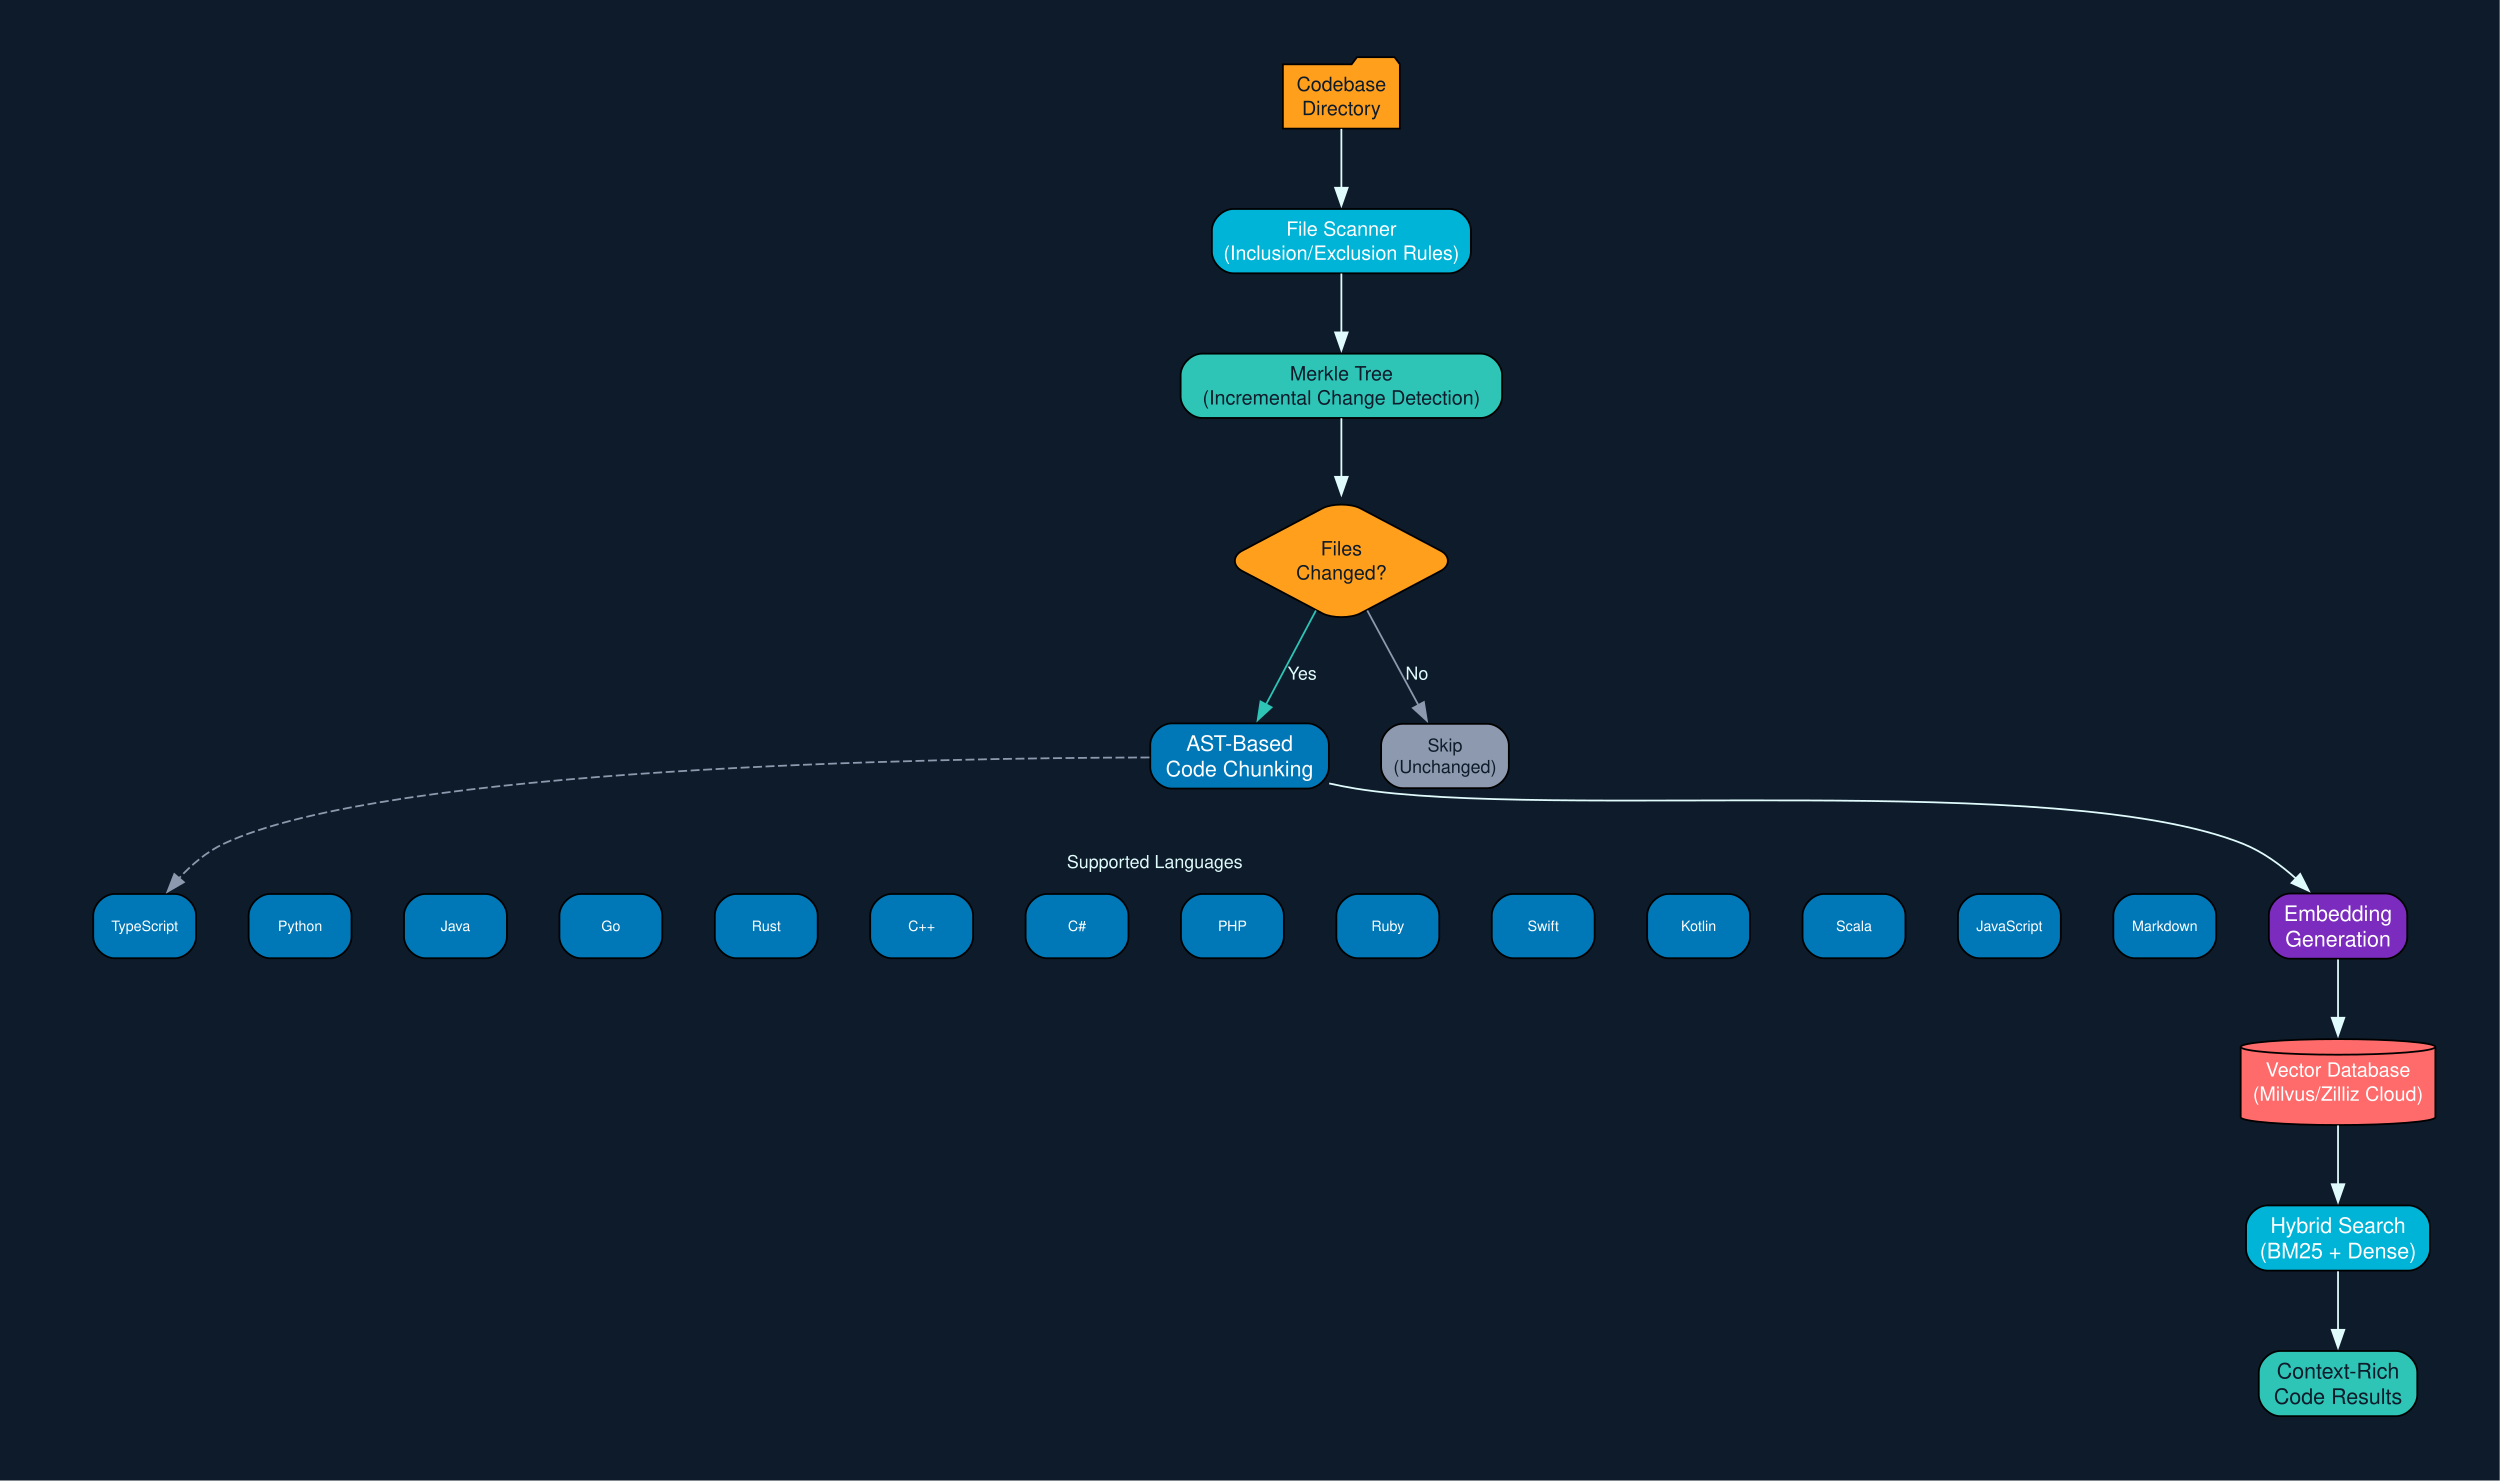
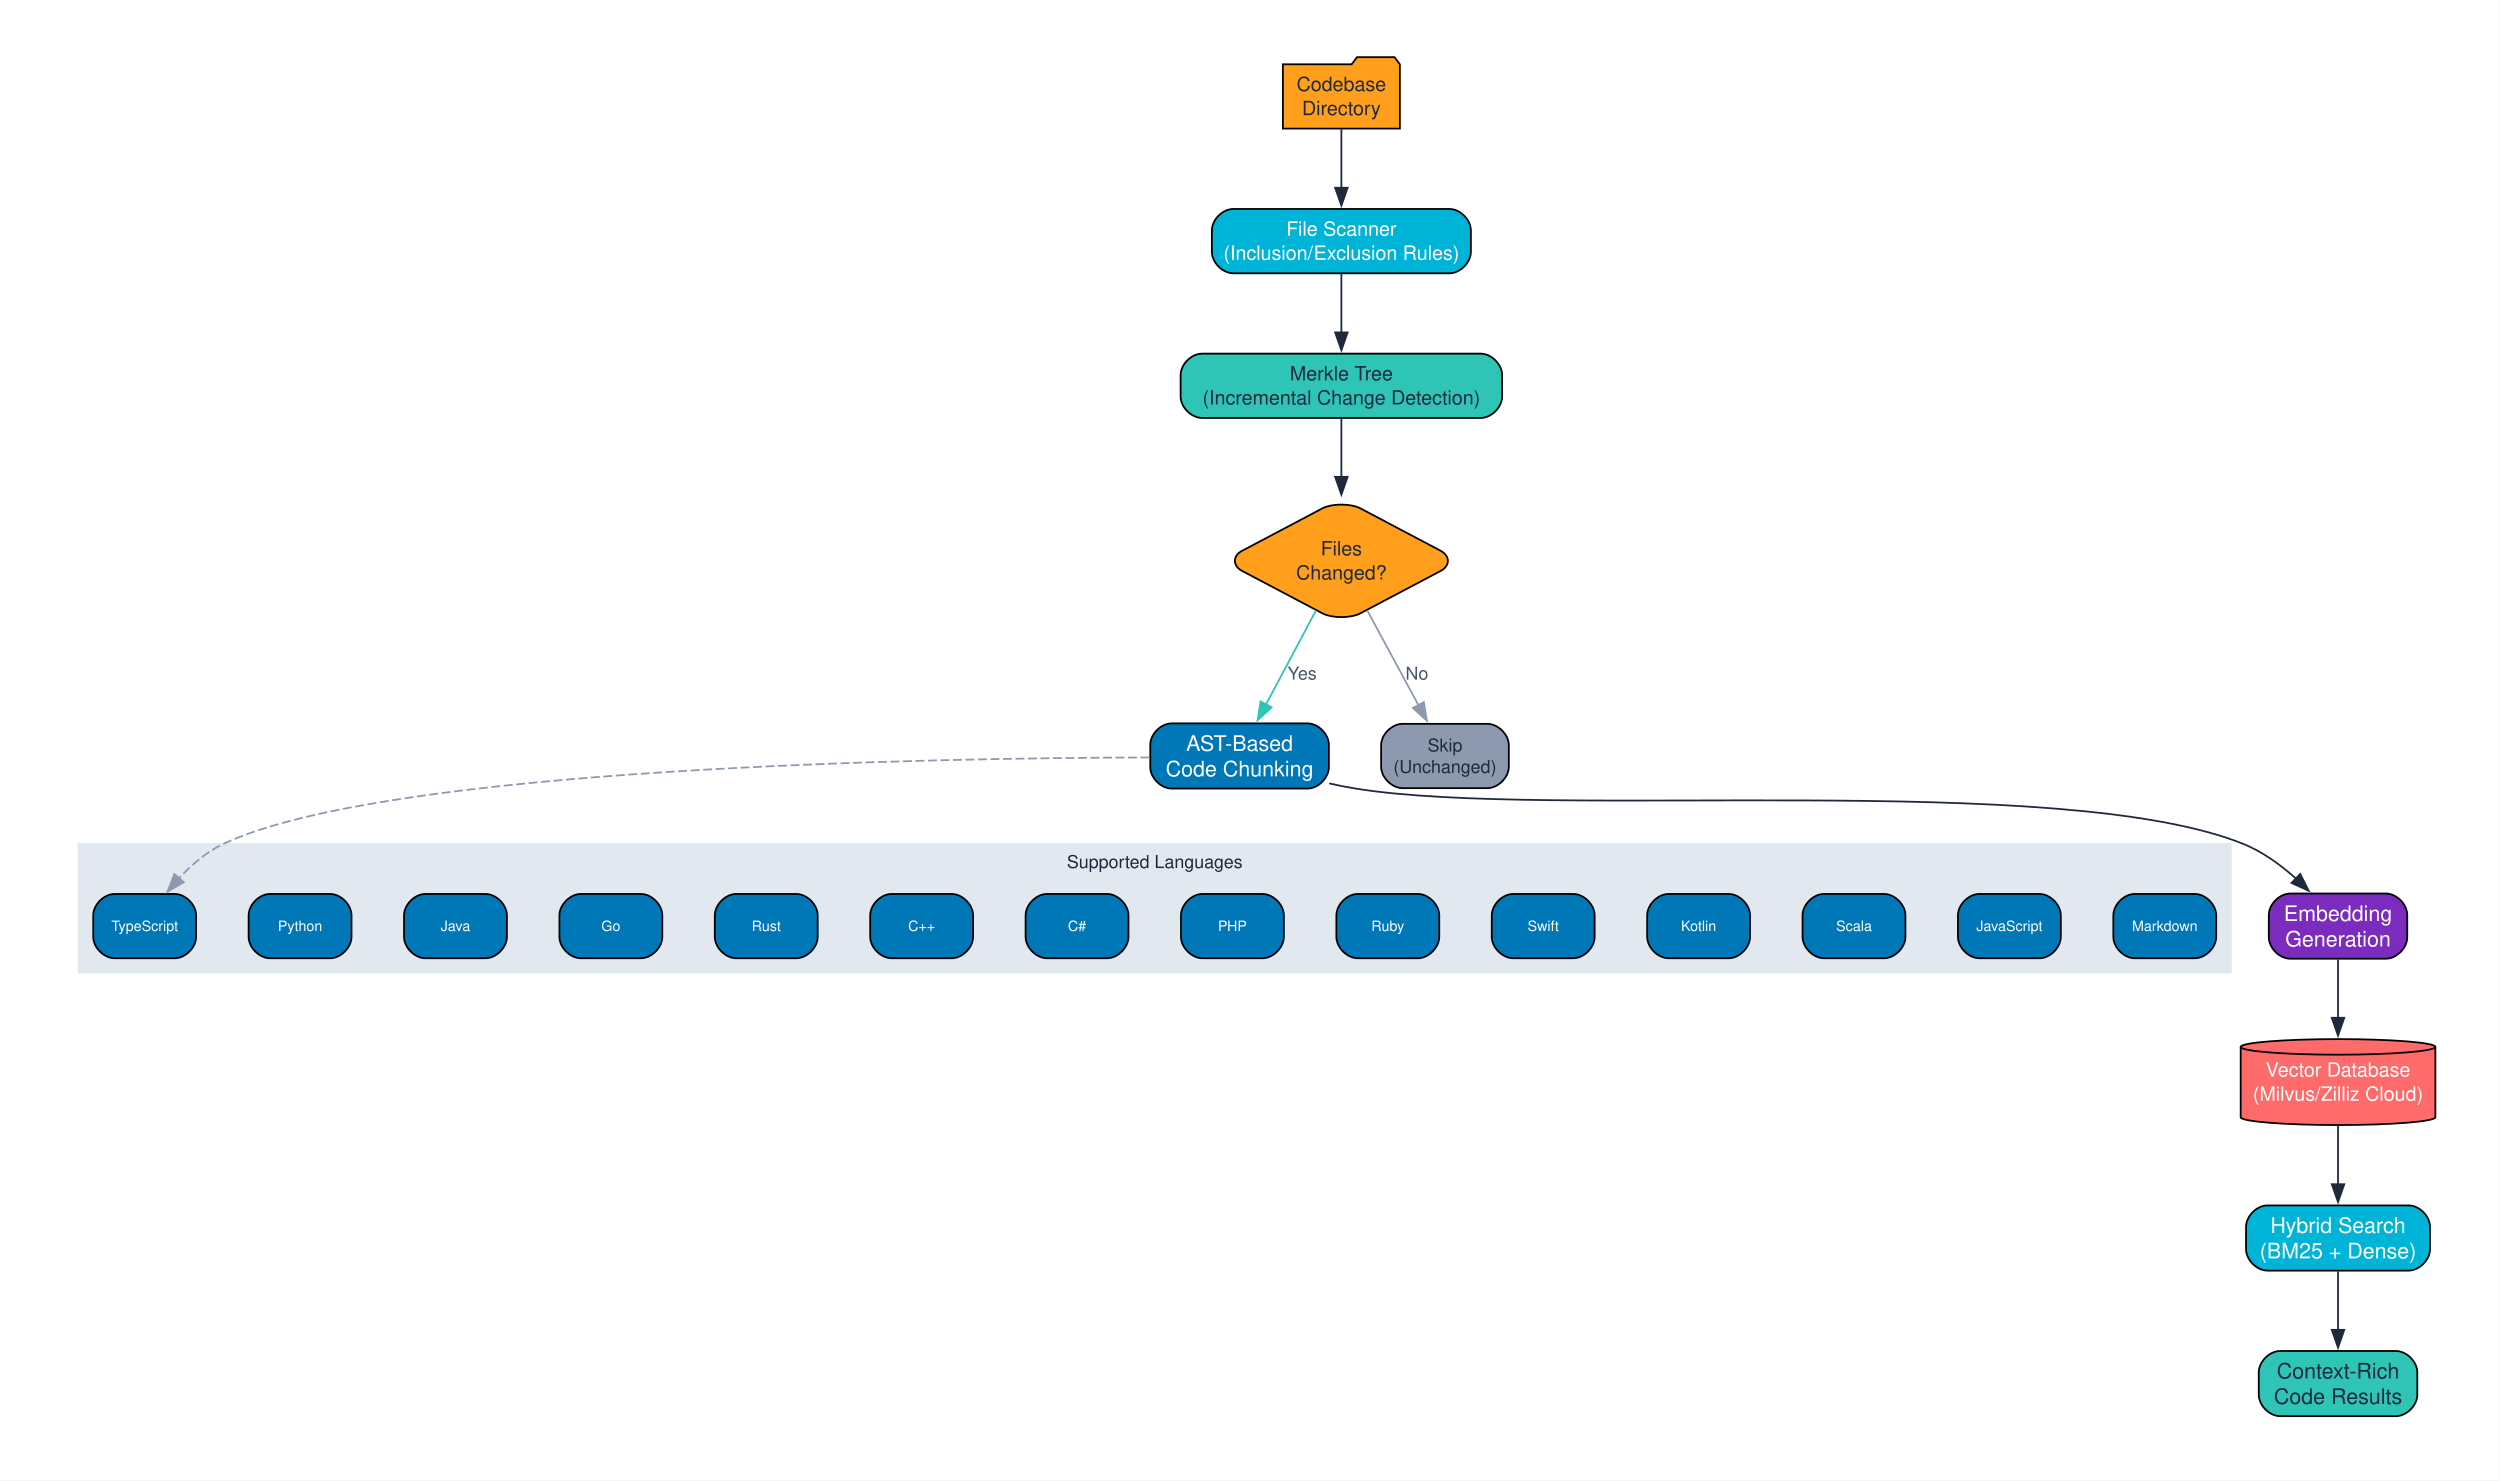
<svg xmlns="http://www.w3.org/2000/svg" width="2916pt" height="1727pt" viewBox="0.00 0.00 2916.00 1727.00">
-   <style>
- text {
-   paint-order: stroke fill;
-   stroke: 0d1b2a00;
-   stroke-width: 3px;
-   stroke-linecap: round;
-   stroke-linejoin: round;
- }
- </style>
  <g id="graph0" class="graph" transform="scale(2.08333 2.08333) rotate(0) translate(36 792.88)">
-     <polygon fill="#0d1b2a" stroke="none" points="-36,36 -36,-792.88 1363.5,-792.88 1363.5,36 -36,36" />
+     <polygon fill="#ffffff" stroke="none" points="-36,36 -36,-792.88 1363.5,-792.88 1363.5,36 -36,36" />
    <g id="clust1" class="cluster">
-       <polygon fill="#0d1b2a" stroke="#0d1b2a" points="8,-248.38 8,-320.38 1213,-320.38 1213,-248.38 8,-248.38" />
-       <text xml:space="preserve" text-anchor="middle" x="610.5" y="-306.88" font-family="Helvetica,sans-Serif" font-size="10.00" fill="#e0fbfc">Supported Languages</text>
+       <polygon fill="#e2e8f0" stroke="#e2e8f0" points="8,-248.38 8,-320.38 1213,-320.38 1213,-248.38 8,-248.38" />
+       <text xml:space="preserve" text-anchor="middle" x="610.5" y="-306.88" font-family="Helvetica,sans-Serif" font-size="10.00" fill="#1e293b">Supported Languages</text>
    </g>
    <g id="node1" class="node">
      <polygon fill="#ff9f1c" stroke="black" points="747.75,-756.88 744.75,-760.88 723.75,-760.88 720.75,-756.88 682.25,-756.88 682.25,-720.88 747.75,-720.88 747.75,-756.88" />
-       <text xml:space="preserve" text-anchor="middle" x="715" y="-741.92" font-family="Helvetica,sans-Serif" font-size="11.00" fill="#0d1b2a">Codebase</text>
-       <text xml:space="preserve" text-anchor="middle" x="715" y="-728.42" font-family="Helvetica,sans-Serif" font-size="11.00" fill="#0d1b2a">Directory</text>
+       <text xml:space="preserve" text-anchor="middle" x="715" y="-741.92" font-family="Helvetica,sans-Serif" font-size="11.00" fill="#1e293b">Codebase</text>
+       <text xml:space="preserve" text-anchor="middle" x="715" y="-728.42" font-family="Helvetica,sans-Serif" font-size="11.00" fill="#1e293b">Directory</text>
    </g>
    <g id="node3" class="node">
      <path fill="#00b4d8" stroke="black" d="M775.5,-675.88C775.5,-675.88 654.5,-675.88 654.5,-675.88 648.5,-675.88 642.5,-669.88 642.5,-663.88 642.5,-663.88 642.5,-651.88 642.5,-651.88 642.5,-645.88 648.5,-639.88 654.5,-639.88 654.5,-639.88 775.5,-639.88 775.5,-639.88 781.5,-639.88 787.5,-645.88 787.5,-651.88 787.5,-651.88 787.5,-663.88 787.5,-663.88 787.5,-669.88 781.5,-675.88 775.5,-675.88" />
      <text xml:space="preserve" text-anchor="middle" x="715" y="-660.92" font-family="Helvetica,sans-Serif" font-size="11.00" fill="#ffffff">File Scanner</text>
      <text xml:space="preserve" text-anchor="middle" x="715" y="-647.42" font-family="Helvetica,sans-Serif" font-size="11.00" fill="#ffffff">(Inclusion/Exclusion Rules)</text>
    </g>
    <g id="edge1" class="edge">
-       <path fill="none" stroke="#e0fbfc" d="M715,-720.73C715,-711.07 715,-698.74 715,-687.64" />
-       <polygon fill="#e0fbfc" stroke="#e0fbfc" points="718.5,-687.77 715,-677.77 711.5,-687.77 718.5,-687.77" />
+       <path fill="none" stroke="#1e293b" d="M715,-720.73C715,-711.07 715,-698.74 715,-687.64" />
+       <polygon fill="#1e293b" stroke="#1e293b" points="718.5,-687.77 715,-677.77 711.5,-687.77 718.5,-687.77" />
    </g>
    <g id="node2" class="node">
      <path fill="#0077b6" stroke="black" d="M61.8,-292.38C61.8,-292.38 28.2,-292.38 28.2,-292.38 22.2,-292.38 16.2,-286.38 16.2,-280.38 16.2,-280.38 16.2,-268.38 16.2,-268.38 16.2,-262.38 22.2,-256.38 28.2,-256.38 28.2,-256.38 61.8,-256.38 61.8,-256.38 67.8,-256.38 73.8,-262.38 73.8,-268.38 73.8,-268.38 73.8,-280.38 73.8,-280.38 73.8,-286.38 67.8,-292.38 61.8,-292.38" />
      <text xml:space="preserve" text-anchor="middle" x="45" y="-271.65" font-family="Helvetica,sans-Serif" font-size="8.00" fill="#ffffff">TypeScript</text>
    </g>
    <g id="node5" class="node">
      <path fill="#2ec4b6" stroke="black" d="M793,-594.88C793,-594.88 637,-594.88 637,-594.88 631,-594.88 625,-588.88 625,-582.88 625,-582.88 625,-570.88 625,-570.88 625,-564.88 631,-558.88 637,-558.88 637,-558.88 793,-558.88 793,-558.88 799,-558.88 805,-564.88 805,-570.88 805,-570.88 805,-582.88 805,-582.88 805,-588.88 799,-594.88 793,-594.88" />
-       <text xml:space="preserve" text-anchor="middle" x="715" y="-579.92" font-family="Helvetica,sans-Serif" font-size="11.00" fill="#0d1b2a">Merkle Tree</text>
-       <text xml:space="preserve" text-anchor="middle" x="715" y="-566.42" font-family="Helvetica,sans-Serif" font-size="11.00" fill="#0d1b2a">(Incremental Change Detection)</text>
+       <text xml:space="preserve" text-anchor="middle" x="715" y="-579.92" font-family="Helvetica,sans-Serif" font-size="11.00" fill="#1e293b">Merkle Tree</text>
+       <text xml:space="preserve" text-anchor="middle" x="715" y="-566.42" font-family="Helvetica,sans-Serif" font-size="11.00" fill="#1e293b">(Incremental Change Detection)</text>
    </g>
    <g id="edge2" class="edge">
-       <path fill="none" stroke="#e0fbfc" d="M715,-639.73C715,-630.07 715,-617.74 715,-606.64" />
-       <polygon fill="#e0fbfc" stroke="#e0fbfc" points="718.5,-606.77 715,-596.77 711.5,-606.77 718.5,-606.77" />
+       <path fill="none" stroke="#1e293b" d="M715,-639.73C715,-630.07 715,-617.74 715,-606.64" />
+       <polygon fill="#1e293b" stroke="#1e293b" points="718.5,-606.77 715,-596.77 711.5,-606.77 718.5,-606.77" />
    </g>
    <g id="node4" class="node">
      <path fill="#0077b6" stroke="black" d="M148.8,-292.38C148.8,-292.38 115.2,-292.38 115.2,-292.38 109.2,-292.38 103.2,-286.38 103.2,-280.38 103.2,-280.38 103.2,-268.38 103.2,-268.38 103.2,-262.38 109.2,-256.38 115.2,-256.38 115.2,-256.38 148.8,-256.38 148.8,-256.38 154.8,-256.38 160.8,-262.38 160.8,-268.38 160.8,-268.38 160.8,-280.38 160.8,-280.38 160.8,-286.38 154.8,-292.38 148.8,-292.38" />
      <text xml:space="preserve" text-anchor="middle" x="132" y="-271.65" font-family="Helvetica,sans-Serif" font-size="8.00" fill="#ffffff">Python</text>
    </g>
    <g id="node7" class="node">
      <path fill="#ff9f1c" stroke="black" d="M704.39,-508.27C704.39,-508.27 659.36,-484.48 659.36,-484.48 654.06,-481.68 654.06,-476.07 659.36,-473.27 659.36,-473.27 704.39,-449.48 704.39,-449.48 709.69,-446.68 720.31,-446.68 725.61,-449.48 725.61,-449.48 770.64,-473.27 770.64,-473.27 775.94,-476.07 775.94,-481.68 770.64,-484.48 770.64,-484.48 725.61,-508.27 725.61,-508.27 720.31,-511.07 709.69,-511.07 704.39,-508.27" />
-       <text xml:space="preserve" text-anchor="middle" x="715" y="-481.93" font-family="Helvetica,sans-Serif" font-size="11.00" fill="#0d1b2a">Files</text>
-       <text xml:space="preserve" text-anchor="middle" x="715" y="-468.43" font-family="Helvetica,sans-Serif" font-size="11.00" fill="#0d1b2a">Changed?</text>
+       <text xml:space="preserve" text-anchor="middle" x="715" y="-481.93" font-family="Helvetica,sans-Serif" font-size="11.00" fill="#1e293b">Files</text>
+       <text xml:space="preserve" text-anchor="middle" x="715" y="-468.43" font-family="Helvetica,sans-Serif" font-size="11.00" fill="#1e293b">Changed?</text>
    </g>
    <g id="edge3" class="edge">
-       <path fill="none" stroke="#e0fbfc" d="M715,-558.71C715,-549.39 715,-537.39 715,-525.57" />
-       <polygon fill="#e0fbfc" stroke="#e0fbfc" points="718.5,-525.9 715,-515.9 711.5,-525.9 718.5,-525.9" />
+       <path fill="none" stroke="#1e293b" d="M715,-558.71C715,-549.39 715,-537.39 715,-525.57" />
+       <polygon fill="#1e293b" stroke="#1e293b" points="718.5,-525.9 715,-515.9 711.5,-525.9 718.5,-525.9" />
    </g>
    <g id="node6" class="node">
      <path fill="#0077b6" stroke="black" d="M235.8,-292.38C235.8,-292.38 202.2,-292.38 202.2,-292.38 196.2,-292.38 190.2,-286.38 190.2,-280.38 190.2,-280.38 190.2,-268.38 190.2,-268.38 190.2,-262.38 196.2,-256.38 202.2,-256.38 202.2,-256.38 235.8,-256.38 235.8,-256.38 241.8,-256.38 247.8,-262.38 247.8,-268.38 247.8,-268.38 247.8,-280.38 247.8,-280.38 247.8,-286.38 241.8,-292.38 235.8,-292.38" />
      <text xml:space="preserve" text-anchor="middle" x="219" y="-271.65" font-family="Helvetica,sans-Serif" font-size="8.00" fill="#ffffff">Java</text>
    </g>
    <g id="node9" class="node">
      <path fill="#0077b6" stroke="black" d="M696,-387.88C696,-387.88 620,-387.88 620,-387.88 614,-387.88 608,-381.88 608,-375.88 608,-375.88 608,-363.38 608,-363.38 608,-357.38 614,-351.38 620,-351.38 620,-351.38 696,-351.38 696,-351.38 702,-351.38 708,-357.38 708,-363.38 708,-363.38 708,-375.88 708,-375.88 708,-381.88 702,-387.88 696,-387.88" />
      <text xml:space="preserve" text-anchor="middle" x="658" y="-372.48" font-family="Helvetica,sans-Serif" font-size="12.00" fill="#ffffff">AST-Based</text>
      <text xml:space="preserve" text-anchor="middle" x="658" y="-358.23" font-family="Helvetica,sans-Serif" font-size="12.00" fill="#ffffff">Code Chunking</text>
    </g>
    <g id="edge4" class="edge">
      <path fill="none" stroke="#2ec4b6" d="M700.76,-451.09C692.22,-435 681.36,-414.58 672.73,-398.34" />
      <polygon fill="#2ec4b6" stroke="#2ec4b6" points="675.92,-396.88 668.13,-389.69 669.73,-400.16 675.92,-396.88" />
-       <text xml:space="preserve" text-anchor="middle" x="693.04" y="-412.38" font-family="Helvetica,sans-Serif" font-size="10.00" fill="#e0fbfc">Yes</text>
+       <text xml:space="preserve" text-anchor="middle" x="693.04" y="-412.38" font-family="Helvetica,sans-Serif" font-size="10.00" fill="#475569">Yes</text>
    </g>
    <g id="node15" class="node">
      <path fill="#8d99ae" stroke="black" d="M796.75,-387.62C796.75,-387.62 749.25,-387.62 749.25,-387.62 743.25,-387.62 737.25,-381.62 737.25,-375.62 737.25,-375.62 737.25,-363.62 737.25,-363.62 737.25,-357.62 743.25,-351.62 749.25,-351.62 749.25,-351.62 796.75,-351.62 796.75,-351.62 802.75,-351.62 808.75,-357.62 808.75,-363.62 808.75,-363.62 808.75,-375.62 808.75,-375.62 808.75,-381.62 802.75,-387.62 796.75,-387.62" />
-       <text xml:space="preserve" text-anchor="middle" x="773" y="-372.12" font-family="Helvetica,sans-Serif" font-size="10.00" fill="#0d1b2a">Skip</text>
-       <text xml:space="preserve" text-anchor="middle" x="773" y="-360.12" font-family="Helvetica,sans-Serif" font-size="10.00" fill="#0d1b2a">(Unchanged)</text>
+       <text xml:space="preserve" text-anchor="middle" x="773" y="-372.12" font-family="Helvetica,sans-Serif" font-size="10.00" fill="#1e293b">Skip</text>
+       <text xml:space="preserve" text-anchor="middle" x="773" y="-360.12" font-family="Helvetica,sans-Serif" font-size="10.00" fill="#1e293b">(Unchanged)</text>
    </g>
    <g id="edge5" class="edge">
      <path fill="none" stroke="#8d99ae" d="M729.49,-451.09C738.24,-434.9 749.37,-414.32 758.18,-398.03" />
      <polygon fill="#8d99ae" stroke="#8d99ae" points="761.19,-399.82 762.87,-389.36 755.03,-396.49 761.19,-399.82" />
-       <text xml:space="preserve" text-anchor="middle" x="757.28" y="-412.38" font-family="Helvetica,sans-Serif" font-size="10.00" fill="#e0fbfc">No</text>
+       <text xml:space="preserve" text-anchor="middle" x="757.28" y="-412.38" font-family="Helvetica,sans-Serif" font-size="10.00" fill="#475569">No</text>
    </g>
    <g id="node8" class="node">
      <path fill="#0077b6" stroke="black" d="M322.8,-292.38C322.8,-292.38 289.2,-292.38 289.2,-292.38 283.2,-292.38 277.2,-286.38 277.2,-280.38 277.2,-280.38 277.2,-268.38 277.2,-268.38 277.2,-262.38 283.2,-256.38 289.2,-256.38 289.2,-256.38 322.8,-256.38 322.8,-256.38 328.8,-256.38 334.8,-262.38 334.8,-268.38 334.8,-268.38 334.8,-280.38 334.8,-280.38 334.8,-286.38 328.8,-292.38 322.8,-292.38" />
      <text xml:space="preserve" text-anchor="middle" x="306" y="-271.65" font-family="Helvetica,sans-Serif" font-size="8.00" fill="#ffffff">Go</text>
    </g>
    <g id="edge10" class="edge">
      <path fill="none" stroke="#8d99ae" stroke-dasharray="5,2" d="M607.54,-368.8C485.97,-368.51 180.24,-363.4 89,-320.38 79.62,-315.95 71.15,-308.63 64.21,-301.16" />
      <polygon fill="#8d99ae" stroke="#8d99ae" points="66.93,-298.96 57.77,-293.64 61.61,-303.51 66.93,-298.96" />
    </g>
    <g id="node11" class="node">
      <path fill="#7b2cbf" stroke="black" d="M1299.75,-292.62C1299.75,-292.62 1246.25,-292.62 1246.25,-292.62 1240.25,-292.62 1234.25,-286.62 1234.25,-280.62 1234.25,-280.62 1234.25,-268.12 1234.25,-268.12 1234.25,-262.12 1240.25,-256.12 1246.25,-256.12 1246.25,-256.12 1299.75,-256.12 1299.75,-256.12 1305.75,-256.12 1311.75,-262.12 1311.75,-268.12 1311.75,-268.12 1311.75,-280.62 1311.75,-280.62 1311.75,-286.62 1305.75,-292.62 1299.75,-292.62" />
      <text xml:space="preserve" text-anchor="middle" x="1273" y="-277.23" font-family="Helvetica,sans-Serif" font-size="12.00" fill="#ffffff">Embedding</text>
      <text xml:space="preserve" text-anchor="middle" x="1273" y="-262.98" font-family="Helvetica,sans-Serif" font-size="12.00" fill="#ffffff">Generation</text>
    </g>
    <g id="edge6" class="edge">
-       <path fill="none" stroke="#e0fbfc" d="M708.18,-354.26C713.16,-353.15 718.16,-352.16 723,-351.38 832.23,-333.65 1117.36,-361.74 1220,-320.38 1230.8,-316.02 1240.99,-308.56 1249.49,-300.95" />
-       <polygon fill="#e0fbfc" stroke="#e0fbfc" points="1251.81,-303.58 1256.61,-294.13 1246.96,-298.52 1251.81,-303.58" />
+       <path fill="none" stroke="#1e293b" d="M708.18,-354.26C713.16,-353.15 718.16,-352.16 723,-351.38 832.23,-333.65 1117.36,-361.74 1220,-320.38 1230.8,-316.02 1240.99,-308.56 1249.49,-300.95" />
+       <polygon fill="#1e293b" stroke="#1e293b" points="1251.81,-303.58 1256.61,-294.13 1246.96,-298.52 1251.81,-303.58" />
    </g>
    <g id="node10" class="node">
      <path fill="#0077b6" stroke="black" d="M409.8,-292.38C409.8,-292.38 376.2,-292.38 376.2,-292.38 370.2,-292.38 364.2,-286.38 364.2,-280.38 364.2,-280.38 364.2,-268.38 364.2,-268.38 364.2,-262.38 370.2,-256.38 376.2,-256.38 376.2,-256.38 409.8,-256.38 409.8,-256.38 415.8,-256.38 421.8,-262.38 421.8,-268.38 421.8,-268.38 421.8,-280.38 421.8,-280.38 421.8,-286.38 415.8,-292.38 409.8,-292.38" />
      <text xml:space="preserve" text-anchor="middle" x="393" y="-271.65" font-family="Helvetica,sans-Serif" font-size="8.00" fill="#ffffff">Rust</text>
    </g>
    <g id="node13" class="node">
      <path fill="#ff6b6b" stroke="black" d="M1327.5,-206.75C1327.5,-209.16 1303.07,-211.12 1273,-211.12 1242.93,-211.12 1218.5,-209.16 1218.5,-206.75 1218.5,-206.75 1218.5,-167.38 1218.5,-167.38 1218.5,-164.96 1242.93,-163 1273,-163 1303.07,-163 1327.5,-164.96 1327.5,-167.38 1327.5,-167.38 1327.5,-206.75 1327.5,-206.75" />
      <path fill="none" stroke="black" d="M1327.5,-206.75C1327.5,-204.34 1303.07,-202.38 1273,-202.38 1242.93,-202.38 1218.5,-204.34 1218.5,-206.75" />
      <text xml:space="preserve" text-anchor="middle" x="1273" y="-190.11" font-family="Helvetica,sans-Serif" font-size="11.00" fill="#ffffff">Vector Database</text>
      <text xml:space="preserve" text-anchor="middle" x="1273" y="-176.61" font-family="Helvetica,sans-Serif" font-size="11.00" fill="#ffffff">(Milvus/Zilliz Cloud)</text>
    </g>
    <g id="edge7" class="edge">
-       <path fill="none" stroke="#e0fbfc" d="M1273,-255.7C1273,-246.21 1273,-234.17 1273,-222.89" />
-       <polygon fill="#e0fbfc" stroke="#e0fbfc" points="1276.5,-223.06 1273,-213.06 1269.5,-223.06 1276.5,-223.06" />
+       <path fill="none" stroke="#1e293b" d="M1273,-255.7C1273,-246.21 1273,-234.17 1273,-222.89" />
+       <polygon fill="#1e293b" stroke="#1e293b" points="1276.5,-223.06 1273,-213.06 1269.5,-223.06 1276.5,-223.06" />
    </g>
    <g id="node12" class="node">
      <path fill="#0077b6" stroke="black" d="M496.8,-292.38C496.8,-292.38 463.2,-292.38 463.2,-292.38 457.2,-292.38 451.2,-286.38 451.2,-280.38 451.2,-280.38 451.2,-268.38 451.2,-268.38 451.2,-262.38 457.2,-256.38 463.2,-256.38 463.2,-256.38 496.8,-256.38 496.8,-256.38 502.8,-256.38 508.8,-262.38 508.8,-268.38 508.8,-268.38 508.8,-280.38 508.8,-280.38 508.8,-286.38 502.8,-292.38 496.8,-292.38" />
      <text xml:space="preserve" text-anchor="middle" x="480" y="-271.65" font-family="Helvetica,sans-Serif" font-size="8.00" fill="#ffffff">C++</text>
    </g>
    <g id="node17" class="node">
      <path fill="#00b4d8" stroke="black" d="M1312.5,-118C1312.5,-118 1233.5,-118 1233.5,-118 1227.5,-118 1221.5,-112 1221.5,-106 1221.5,-106 1221.5,-93.5 1221.5,-93.5 1221.5,-87.5 1227.5,-81.5 1233.5,-81.5 1233.5,-81.5 1312.5,-81.5 1312.5,-81.5 1318.5,-81.5 1324.5,-87.5 1324.5,-93.5 1324.5,-93.5 1324.5,-106 1324.5,-106 1324.5,-112 1318.5,-118 1312.5,-118" />
      <text xml:space="preserve" text-anchor="middle" x="1273" y="-102.6" font-family="Helvetica,sans-Serif" font-size="12.00" fill="#ffffff">Hybrid Search</text>
      <text xml:space="preserve" text-anchor="middle" x="1273" y="-88.35" font-family="Helvetica,sans-Serif" font-size="12.00" fill="#ffffff">(BM25 + Dense)</text>
    </g>
    <g id="edge8" class="edge">
-       <path fill="none" stroke="#e0fbfc" d="M1273,-162.75C1273,-152.57 1273,-140.53 1273,-129.77" />
-       <polygon fill="#e0fbfc" stroke="#e0fbfc" points="1276.5,-129.86 1273,-119.86 1269.5,-129.86 1276.5,-129.86" />
+       <path fill="none" stroke="#1e293b" d="M1273,-162.75C1273,-152.57 1273,-140.53 1273,-129.77" />
+       <polygon fill="#1e293b" stroke="#1e293b" points="1276.5,-129.86 1273,-119.86 1269.5,-129.86 1276.5,-129.86" />
    </g>
    <g id="node14" class="node">
      <path fill="#0077b6" stroke="black" d="M583.8,-292.38C583.8,-292.38 550.2,-292.38 550.2,-292.38 544.2,-292.38 538.2,-286.38 538.2,-280.38 538.2,-280.38 538.2,-268.38 538.2,-268.38 538.2,-262.38 544.2,-256.38 550.2,-256.38 550.2,-256.38 583.8,-256.38 583.8,-256.38 589.8,-256.38 595.8,-262.38 595.8,-268.38 595.8,-268.38 595.8,-280.38 595.8,-280.38 595.8,-286.38 589.8,-292.38 583.8,-292.38" />
      <text xml:space="preserve" text-anchor="middle" x="567" y="-271.65" font-family="Helvetica,sans-Serif" font-size="8.00" fill="#ffffff">C#</text>
    </g>
    <g id="node16" class="node">
      <path fill="#0077b6" stroke="black" d="M670.8,-292.38C670.8,-292.38 637.2,-292.38 637.2,-292.38 631.2,-292.38 625.2,-286.38 625.2,-280.38 625.2,-280.38 625.2,-268.38 625.2,-268.38 625.2,-262.38 631.2,-256.38 637.2,-256.38 637.2,-256.38 670.8,-256.38 670.8,-256.38 676.8,-256.38 682.8,-262.38 682.8,-268.38 682.8,-268.38 682.8,-280.38 682.8,-280.38 682.8,-286.38 676.8,-292.38 670.8,-292.38" />
      <text xml:space="preserve" text-anchor="middle" x="654" y="-271.65" font-family="Helvetica,sans-Serif" font-size="8.00" fill="#ffffff">PHP</text>
    </g>
    <g id="node19" class="node">
      <path fill="#2ec4b6" stroke="black" d="M1305.38,-36.5C1305.38,-36.5 1240.62,-36.5 1240.62,-36.5 1234.62,-36.5 1228.62,-30.5 1228.62,-24.5 1228.62,-24.5 1228.62,-12 1228.62,-12 1228.62,-6 1234.62,0 1240.62,0 1240.62,0 1305.38,0 1305.38,0 1311.38,0 1317.38,-6 1317.38,-12 1317.38,-12 1317.38,-24.5 1317.38,-24.5 1317.38,-30.5 1311.38,-36.5 1305.38,-36.5" />
-       <text xml:space="preserve" text-anchor="middle" x="1273" y="-21.1" font-family="Helvetica,sans-Serif" font-size="12.00" fill="#0d1b2a">Context-Rich</text>
-       <text xml:space="preserve" text-anchor="middle" x="1273" y="-6.85" font-family="Helvetica,sans-Serif" font-size="12.00" fill="#0d1b2a">Code Results</text>
+       <text xml:space="preserve" text-anchor="middle" x="1273" y="-21.1" font-family="Helvetica,sans-Serif" font-size="12.00" fill="#1e293b">Context-Rich</text>
+       <text xml:space="preserve" text-anchor="middle" x="1273" y="-6.85" font-family="Helvetica,sans-Serif" font-size="12.00" fill="#1e293b">Code Results</text>
    </g>
    <g id="edge9" class="edge">
-       <path fill="none" stroke="#e0fbfc" d="M1273,-81.11C1273,-71.43 1273,-59.19 1273,-48.16" />
-       <polygon fill="#e0fbfc" stroke="#e0fbfc" points="1276.5,-48.36 1273,-38.36 1269.5,-48.36 1276.5,-48.36" />
+       <path fill="none" stroke="#1e293b" d="M1273,-81.11C1273,-71.43 1273,-59.19 1273,-48.16" />
+       <polygon fill="#1e293b" stroke="#1e293b" points="1276.5,-48.36 1273,-38.36 1269.5,-48.36 1276.5,-48.36" />
    </g>
    <g id="node18" class="node">
      <path fill="#0077b6" stroke="black" d="M757.8,-292.38C757.8,-292.38 724.2,-292.38 724.2,-292.38 718.2,-292.38 712.2,-286.38 712.2,-280.38 712.2,-280.38 712.2,-268.38 712.2,-268.38 712.2,-262.38 718.2,-256.38 724.2,-256.38 724.2,-256.38 757.8,-256.38 757.8,-256.38 763.8,-256.38 769.8,-262.38 769.8,-268.38 769.8,-268.38 769.8,-280.38 769.8,-280.38 769.8,-286.38 763.8,-292.38 757.8,-292.38" />
      <text xml:space="preserve" text-anchor="middle" x="741" y="-271.65" font-family="Helvetica,sans-Serif" font-size="8.00" fill="#ffffff">Ruby</text>
    </g>
    <g id="node20" class="node">
      <path fill="#0077b6" stroke="black" d="M844.8,-292.38C844.8,-292.38 811.2,-292.38 811.2,-292.38 805.2,-292.38 799.2,-286.38 799.2,-280.38 799.2,-280.38 799.2,-268.38 799.2,-268.38 799.2,-262.38 805.2,-256.38 811.2,-256.38 811.2,-256.38 844.8,-256.38 844.8,-256.38 850.8,-256.38 856.8,-262.38 856.8,-268.38 856.8,-268.38 856.8,-280.38 856.8,-280.38 856.8,-286.38 850.8,-292.38 844.8,-292.38" />
      <text xml:space="preserve" text-anchor="middle" x="828" y="-271.65" font-family="Helvetica,sans-Serif" font-size="8.00" fill="#ffffff">Swift</text>
    </g>
    <g id="node21" class="node">
      <path fill="#0077b6" stroke="black" d="M931.8,-292.38C931.8,-292.38 898.2,-292.38 898.2,-292.38 892.2,-292.38 886.2,-286.38 886.2,-280.38 886.2,-280.38 886.2,-268.38 886.2,-268.38 886.2,-262.38 892.2,-256.38 898.2,-256.38 898.2,-256.38 931.8,-256.38 931.8,-256.38 937.8,-256.38 943.8,-262.38 943.8,-268.38 943.8,-268.38 943.8,-280.38 943.8,-280.38 943.8,-286.38 937.8,-292.38 931.8,-292.38" />
      <text xml:space="preserve" text-anchor="middle" x="915" y="-271.65" font-family="Helvetica,sans-Serif" font-size="8.00" fill="#ffffff">Kotlin</text>
    </g>
    <g id="node22" class="node">
      <path fill="#0077b6" stroke="black" d="M1018.8,-292.38C1018.8,-292.38 985.2,-292.38 985.2,-292.38 979.2,-292.38 973.2,-286.38 973.2,-280.38 973.2,-280.38 973.2,-268.38 973.2,-268.38 973.2,-262.38 979.2,-256.38 985.2,-256.38 985.2,-256.38 1018.8,-256.38 1018.8,-256.38 1024.8,-256.38 1030.8,-262.38 1030.8,-268.38 1030.8,-268.38 1030.8,-280.38 1030.8,-280.38 1030.8,-286.38 1024.8,-292.38 1018.8,-292.38" />
      <text xml:space="preserve" text-anchor="middle" x="1002" y="-271.65" font-family="Helvetica,sans-Serif" font-size="8.00" fill="#ffffff">Scala</text>
    </g>
    <g id="node23" class="node">
      <path fill="#0077b6" stroke="black" d="M1105.8,-292.38C1105.8,-292.38 1072.2,-292.38 1072.2,-292.38 1066.2,-292.38 1060.2,-286.38 1060.2,-280.38 1060.2,-280.38 1060.2,-268.38 1060.2,-268.38 1060.2,-262.38 1066.2,-256.38 1072.2,-256.38 1072.2,-256.38 1105.8,-256.38 1105.8,-256.38 1111.8,-256.38 1117.8,-262.38 1117.8,-268.38 1117.8,-268.38 1117.8,-280.38 1117.8,-280.38 1117.8,-286.38 1111.8,-292.38 1105.8,-292.38" />
      <text xml:space="preserve" text-anchor="middle" x="1089" y="-271.65" font-family="Helvetica,sans-Serif" font-size="8.00" fill="#ffffff">JavaScript</text>
    </g>
    <g id="node24" class="node">
      <path fill="#0077b6" stroke="black" d="M1192.8,-292.38C1192.8,-292.38 1159.2,-292.38 1159.2,-292.38 1153.2,-292.38 1147.2,-286.38 1147.2,-280.38 1147.2,-280.38 1147.2,-268.38 1147.2,-268.38 1147.2,-262.38 1153.2,-256.38 1159.2,-256.38 1159.2,-256.38 1192.8,-256.38 1192.8,-256.38 1198.8,-256.38 1204.8,-262.38 1204.8,-268.38 1204.8,-268.38 1204.8,-280.38 1204.8,-280.38 1204.8,-286.38 1198.8,-292.38 1192.8,-292.38" />
      <text xml:space="preserve" text-anchor="middle" x="1176" y="-271.65" font-family="Helvetica,sans-Serif" font-size="8.00" fill="#ffffff">Markdown</text>
    </g>
  </g>
</svg>
